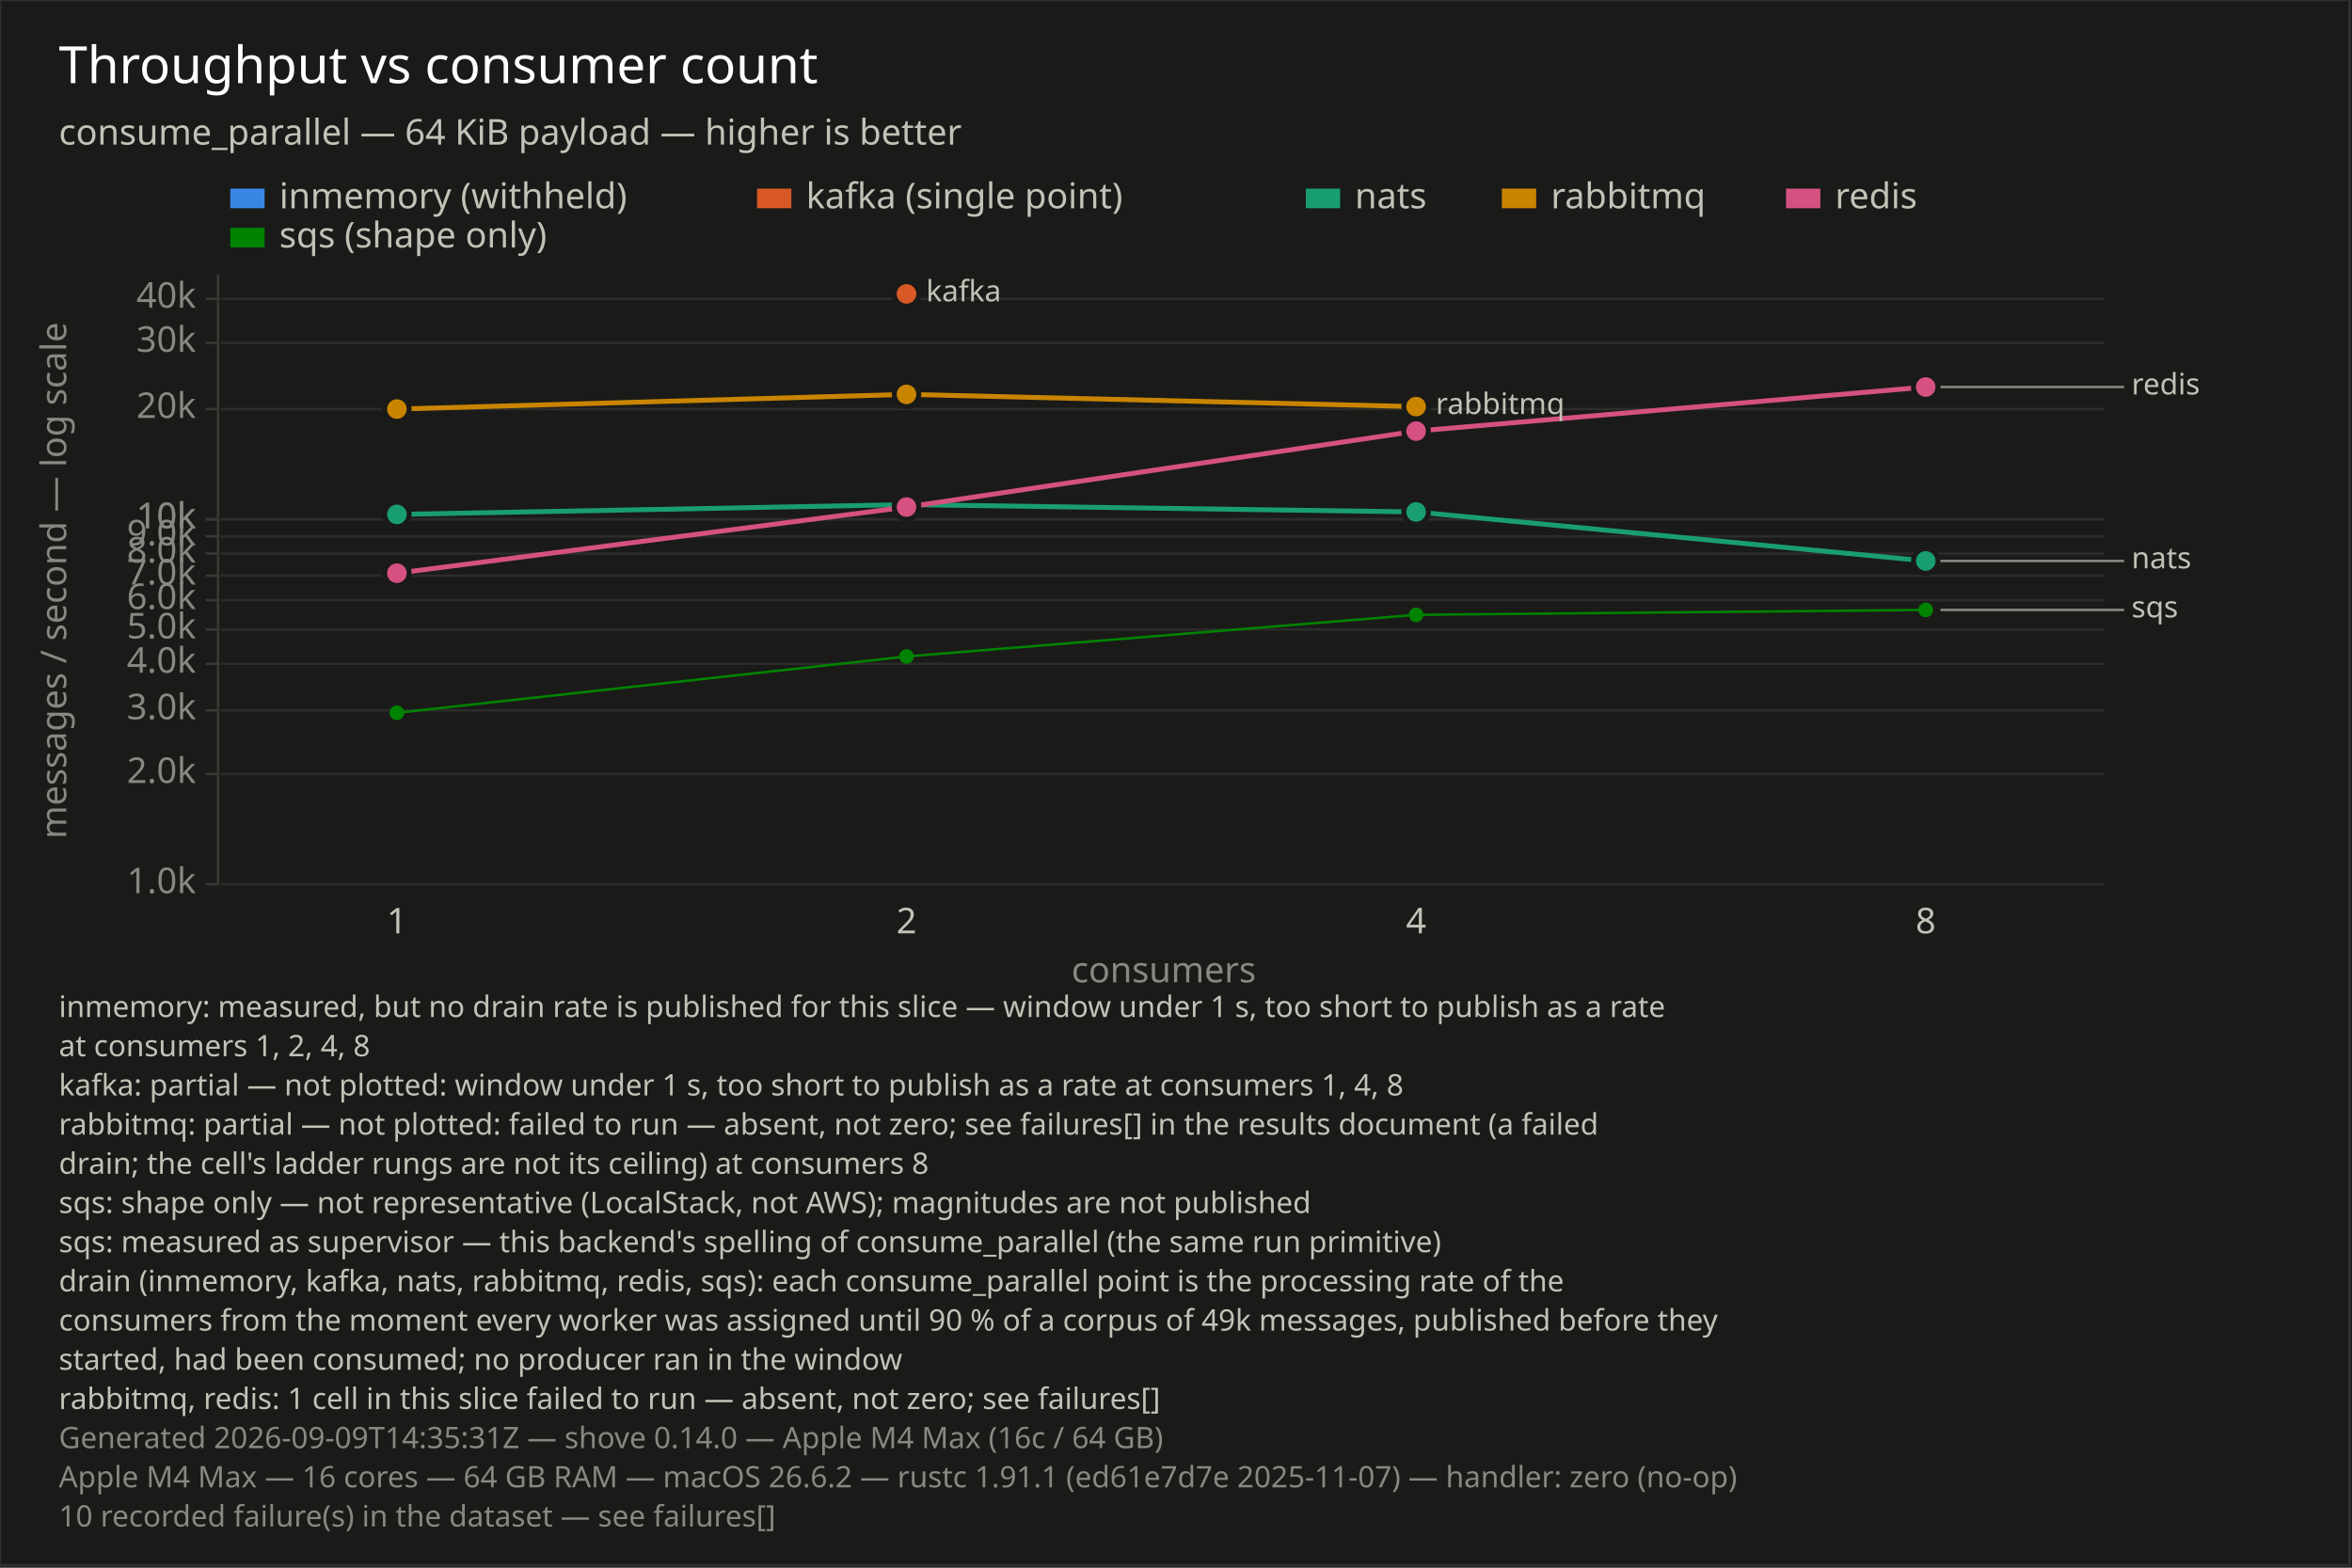
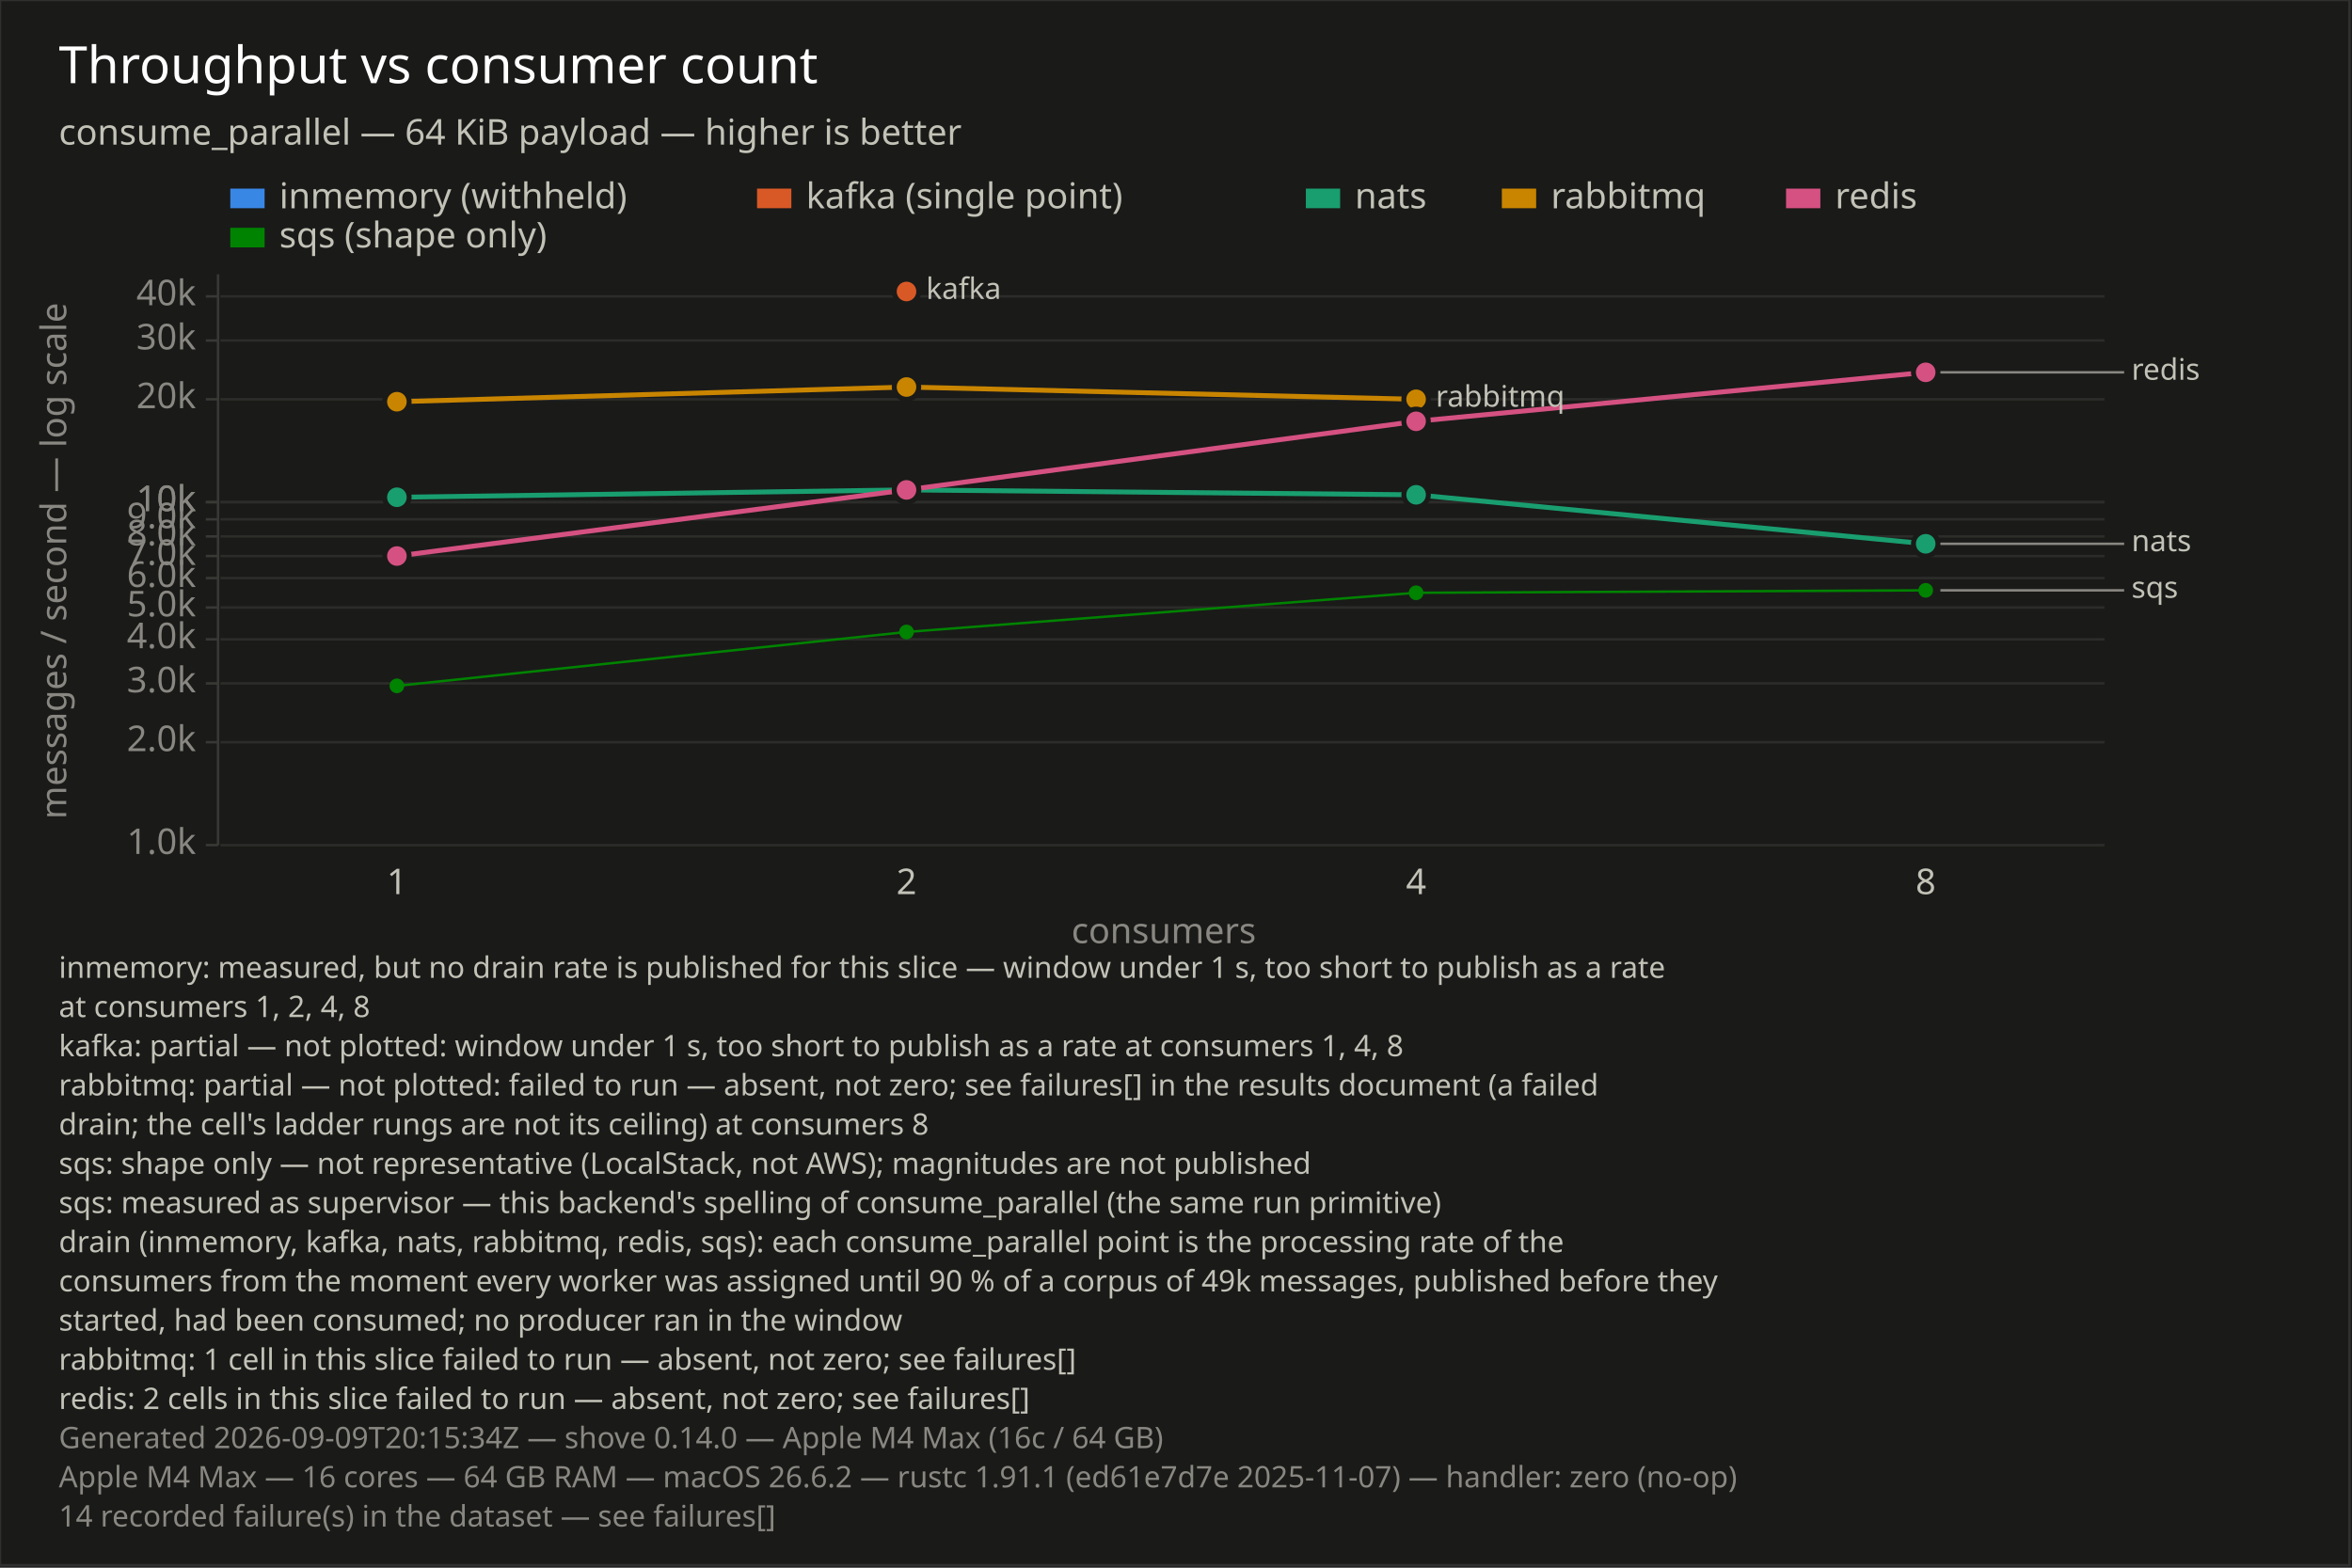
<svg xmlns="http://www.w3.org/2000/svg" width="960" height="640" viewBox="0 0 960 640">
  <rect x="0" y="0" width="960" height="640" opacity="1" fill="#1A1A19" stroke="none" />
  <rect x="0" y="0" width="959" height="639" opacity="0.1" fill="none" stroke="#FFFFFF" />
  <text x="24" y="18" dy="0.76em" text-anchor="start" font-family="sans-serif" font-size="20.968" opacity="1" fill="#FFFFFF">
Throughput vs consumer count
</text>
  <text x="24" y="48" dy="0.76em" text-anchor="start" font-family="sans-serif" font-size="14.516" opacity="1" fill="#C3C2B7">
consume_parallel — 64 KiB payload — higher is better
</text>
+   <text x="24" y="390" dy="0.76em" text-anchor="start" font-family="sans-serif" font-size="12.097" opacity="1" fill="#C3C2B7">
+ inmemory: measured, but no drain rate is published for this slice — window under 1 s, too short to publish as a rate
+ </text>
  <text x="24" y="406" dy="0.76em" text-anchor="start" font-family="sans-serif" font-size="12.097" opacity="1" fill="#C3C2B7">
- inmemory: measured, but no drain rate is published for this slice — window under 1 s, too short to publish as a rate
+ at consumers 1, 2, 4, 8
</text>
  <text x="24" y="422" dy="0.76em" text-anchor="start" font-family="sans-serif" font-size="12.097" opacity="1" fill="#C3C2B7">
- at consumers 1, 2, 4, 8
+ kafka: partial — not plotted: window under 1 s, too short to publish as a rate at consumers 1, 4, 8
</text>
  <text x="24" y="438" dy="0.76em" text-anchor="start" font-family="sans-serif" font-size="12.097" opacity="1" fill="#C3C2B7">
- kafka: partial — not plotted: window under 1 s, too short to publish as a rate at consumers 1, 4, 8
+ rabbitmq: partial — not plotted: failed to run — absent, not zero; see failures[] in the results document (a failed
</text>
  <text x="24" y="454" dy="0.76em" text-anchor="start" font-family="sans-serif" font-size="12.097" opacity="1" fill="#C3C2B7">
- rabbitmq: partial — not plotted: failed to run — absent, not zero; see failures[] in the results document (a failed
+ drain; the cell's ladder rungs are not its ceiling) at consumers 8
</text>
  <text x="24" y="470" dy="0.76em" text-anchor="start" font-family="sans-serif" font-size="12.097" opacity="1" fill="#C3C2B7">
- drain; the cell's ladder rungs are not its ceiling) at consumers 8
+ sqs: shape only — not representative (LocalStack, not AWS); magnitudes are not published
</text>
  <text x="24" y="486" dy="0.76em" text-anchor="start" font-family="sans-serif" font-size="12.097" opacity="1" fill="#C3C2B7">
- sqs: shape only — not representative (LocalStack, not AWS); magnitudes are not published
+ sqs: measured as supervisor — this backend's spelling of consume_parallel (the same run primitive)
</text>
  <text x="24" y="502" dy="0.76em" text-anchor="start" font-family="sans-serif" font-size="12.097" opacity="1" fill="#C3C2B7">
- sqs: measured as supervisor — this backend's spelling of consume_parallel (the same run primitive)
+ drain (inmemory, kafka, nats, rabbitmq, redis, sqs): each consume_parallel point is the processing rate of the
</text>
  <text x="24" y="518" dy="0.76em" text-anchor="start" font-family="sans-serif" font-size="12.097" opacity="1" fill="#C3C2B7">
- drain (inmemory, kafka, nats, rabbitmq, redis, sqs): each consume_parallel point is the processing rate of the
+ consumers from the moment every worker was assigned until 90 % of a corpus of 49k messages, published before they
</text>
  <text x="24" y="534" dy="0.76em" text-anchor="start" font-family="sans-serif" font-size="12.097" opacity="1" fill="#C3C2B7">
- consumers from the moment every worker was assigned until 90 % of a corpus of 49k messages, published before they
+ started, had been consumed; no producer ran in the window
</text>
  <text x="24" y="550" dy="0.76em" text-anchor="start" font-family="sans-serif" font-size="12.097" opacity="1" fill="#C3C2B7">
- started, had been consumed; no producer ran in the window
+ rabbitmq: 1 cell in this slice failed to run — absent, not zero; see failures[]
</text>
  <text x="24" y="566" dy="0.76em" text-anchor="start" font-family="sans-serif" font-size="12.097" opacity="1" fill="#C3C2B7">
- rabbitmq, redis: 1 cell in this slice failed to run — absent, not zero; see failures[]
+ redis: 2 cells in this slice failed to run — absent, not zero; see failures[]
</text>
  <text x="24" y="582" dy="0.76em" text-anchor="start" font-family="sans-serif" font-size="12.097" opacity="1" fill="#898781">
- Generated 2026-09-09T14:35:31Z — shove 0.14.0 — Apple M4 Max (16c / 64 GB)
+ Generated 2026-09-09T20:15:34Z — shove 0.14.0 — Apple M4 Max (16c / 64 GB)
</text>
  <text x="24" y="598" dy="0.76em" text-anchor="start" font-family="sans-serif" font-size="12.097" opacity="1" fill="#898781">
Apple M4 Max — 16 cores — 64 GB RAM — macOS 26.6.2 — rustc 1.91.1 (ed61e7d7e 2025-11-07) — handler: zero (no-op)
</text>
  <text x="24" y="614" dy="0.76em" text-anchor="start" font-family="sans-serif" font-size="12.097" opacity="1" fill="#898781">
- 10 recorded failure(s) in the dataset — see failures[]
- </text>
-   <text x="16" y="237" dy="0.76em" text-anchor="middle" font-family="sans-serif" font-size="14.516" opacity="1" fill="#898781" transform="rotate(270, 16, 237)">
+ 14 recorded failure(s) in the dataset — see failures[]
+ </text>
+   <text x="16" y="229" dy="0.76em" text-anchor="middle" font-family="sans-serif" font-size="14.516" opacity="1" fill="#898781" transform="rotate(270, 16, 229)">
messages / second — log scale
</text>
-   <line opacity="1" stroke="#2C2C2A" stroke-width="1" x1="90" y1="361" x2="859" y2="361" />
-   <line opacity="1" stroke="#2C2C2A" stroke-width="1" x1="90" y1="316" x2="859" y2="316" />
-   <line opacity="1" stroke="#2C2C2A" stroke-width="1" x1="90" y1="290" x2="859" y2="290" />
-   <line opacity="1" stroke="#2C2C2A" stroke-width="1" x1="90" y1="271" x2="859" y2="271" />
-   <line opacity="1" stroke="#2C2C2A" stroke-width="1" x1="90" y1="257" x2="859" y2="257" />
-   <line opacity="1" stroke="#2C2C2A" stroke-width="1" x1="90" y1="245" x2="859" y2="245" />
-   <line opacity="1" stroke="#2C2C2A" stroke-width="1" x1="90" y1="235" x2="859" y2="235" />
-   <line opacity="1" stroke="#2C2C2A" stroke-width="1" x1="90" y1="226" x2="859" y2="226" />
+   <line opacity="1" stroke="#2C2C2A" stroke-width="1" x1="90" y1="345" x2="859" y2="345" />
+   <line opacity="1" stroke="#2C2C2A" stroke-width="1" x1="90" y1="303" x2="859" y2="303" />
+   <line opacity="1" stroke="#2C2C2A" stroke-width="1" x1="90" y1="279" x2="859" y2="279" />
+   <line opacity="1" stroke="#2C2C2A" stroke-width="1" x1="90" y1="261" x2="859" y2="261" />
+   <line opacity="1" stroke="#2C2C2A" stroke-width="1" x1="90" y1="248" x2="859" y2="248" />
+   <line opacity="1" stroke="#2C2C2A" stroke-width="1" x1="90" y1="236" x2="859" y2="236" />
+   <line opacity="1" stroke="#2C2C2A" stroke-width="1" x1="90" y1="227" x2="859" y2="227" />
  <line opacity="1" stroke="#2C2C2A" stroke-width="1" x1="90" y1="219" x2="859" y2="219" />
  <line opacity="1" stroke="#2C2C2A" stroke-width="1" x1="90" y1="212" x2="859" y2="212" />
-   <line opacity="1" stroke="#2C2C2A" stroke-width="1" x1="90" y1="212" x2="859" y2="212" />
-   <line opacity="1" stroke="#2C2C2A" stroke-width="1" x1="90" y1="167" x2="859" y2="167" />
-   <line opacity="1" stroke="#2C2C2A" stroke-width="1" x1="90" y1="140" x2="859" y2="140" />
-   <line opacity="1" stroke="#2C2C2A" stroke-width="1" x1="90" y1="122" x2="859" y2="122" />
-   <polyline fill="none" opacity="1" stroke="#383835" stroke-width="1" points="89,112 89,361 " />
-   <text x="80" y="361" dy="0.5ex" text-anchor="end" font-family="sans-serif" font-size="14.516" opacity="1" fill="#898781">
+   <line opacity="1" stroke="#2C2C2A" stroke-width="1" x1="90" y1="205" x2="859" y2="205" />
+   <line opacity="1" stroke="#2C2C2A" stroke-width="1" x1="90" y1="205" x2="859" y2="205" />
+   <line opacity="1" stroke="#2C2C2A" stroke-width="1" x1="90" y1="163" x2="859" y2="163" />
+   <line opacity="1" stroke="#2C2C2A" stroke-width="1" x1="90" y1="139" x2="859" y2="139" />
+   <line opacity="1" stroke="#2C2C2A" stroke-width="1" x1="90" y1="121" x2="859" y2="121" />
+   <polyline fill="none" opacity="1" stroke="#383835" stroke-width="1" points="89,112 89,345 " />
+   <text x="80" y="345" dy="0.5ex" text-anchor="end" font-family="sans-serif" font-size="14.516" opacity="1" fill="#898781">
1.0k
</text>
-   <polyline fill="none" opacity="1" stroke="#383835" stroke-width="1" points="84,361 89,361 " />
-   <text x="80" y="316" dy="0.5ex" text-anchor="end" font-family="sans-serif" font-size="14.516" opacity="1" fill="#898781">
+   <polyline fill="none" opacity="1" stroke="#383835" stroke-width="1" points="84,345 89,345 " />
+   <text x="80" y="303" dy="0.5ex" text-anchor="end" font-family="sans-serif" font-size="14.516" opacity="1" fill="#898781">
2.0k
</text>
-   <polyline fill="none" opacity="1" stroke="#383835" stroke-width="1" points="84,316 89,316 " />
-   <text x="80" y="290" dy="0.5ex" text-anchor="end" font-family="sans-serif" font-size="14.516" opacity="1" fill="#898781">
+   <polyline fill="none" opacity="1" stroke="#383835" stroke-width="1" points="84,303 89,303 " />
+   <text x="80" y="279" dy="0.5ex" text-anchor="end" font-family="sans-serif" font-size="14.516" opacity="1" fill="#898781">
3.0k
</text>
-   <polyline fill="none" opacity="1" stroke="#383835" stroke-width="1" points="84,290 89,290 " />
-   <text x="80" y="271" dy="0.5ex" text-anchor="end" font-family="sans-serif" font-size="14.516" opacity="1" fill="#898781">
+   <polyline fill="none" opacity="1" stroke="#383835" stroke-width="1" points="84,279 89,279 " />
+   <text x="80" y="261" dy="0.5ex" text-anchor="end" font-family="sans-serif" font-size="14.516" opacity="1" fill="#898781">
4.0k
</text>
-   <polyline fill="none" opacity="1" stroke="#383835" stroke-width="1" points="84,271 89,271 " />
-   <text x="80" y="257" dy="0.5ex" text-anchor="end" font-family="sans-serif" font-size="14.516" opacity="1" fill="#898781">
+   <polyline fill="none" opacity="1" stroke="#383835" stroke-width="1" points="84,261 89,261 " />
+   <text x="80" y="248" dy="0.5ex" text-anchor="end" font-family="sans-serif" font-size="14.516" opacity="1" fill="#898781">
5.0k
</text>
-   <polyline fill="none" opacity="1" stroke="#383835" stroke-width="1" points="84,257 89,257 " />
-   <text x="80" y="245" dy="0.5ex" text-anchor="end" font-family="sans-serif" font-size="14.516" opacity="1" fill="#898781">
+   <polyline fill="none" opacity="1" stroke="#383835" stroke-width="1" points="84,248 89,248 " />
+   <text x="80" y="236" dy="0.5ex" text-anchor="end" font-family="sans-serif" font-size="14.516" opacity="1" fill="#898781">
6.0k
</text>
-   <polyline fill="none" opacity="1" stroke="#383835" stroke-width="1" points="84,245 89,245 " />
-   <text x="80" y="235" dy="0.5ex" text-anchor="end" font-family="sans-serif" font-size="14.516" opacity="1" fill="#898781">
+   <polyline fill="none" opacity="1" stroke="#383835" stroke-width="1" points="84,236 89,236 " />
+   <text x="80" y="227" dy="0.5ex" text-anchor="end" font-family="sans-serif" font-size="14.516" opacity="1" fill="#898781">
7.0k
</text>
-   <polyline fill="none" opacity="1" stroke="#383835" stroke-width="1" points="84,235 89,235 " />
-   <text x="80" y="226" dy="0.5ex" text-anchor="end" font-family="sans-serif" font-size="14.516" opacity="1" fill="#898781">
+   <polyline fill="none" opacity="1" stroke="#383835" stroke-width="1" points="84,227 89,227 " />
+   <text x="80" y="219" dy="0.5ex" text-anchor="end" font-family="sans-serif" font-size="14.516" opacity="1" fill="#898781">
8.0k
- </text>
-   <polyline fill="none" opacity="1" stroke="#383835" stroke-width="1" points="84,226 89,226 " />
-   <text x="80" y="219" dy="0.5ex" text-anchor="end" font-family="sans-serif" font-size="14.516" opacity="1" fill="#898781">
- 9.0k
</text>
  <polyline fill="none" opacity="1" stroke="#383835" stroke-width="1" points="84,219 89,219 " />
  <text x="80" y="212" dy="0.5ex" text-anchor="end" font-family="sans-serif" font-size="14.516" opacity="1" fill="#898781">
+ 9.0k
+ </text>
+   <polyline fill="none" opacity="1" stroke="#383835" stroke-width="1" points="84,212 89,212 " />
+   <text x="80" y="205" dy="0.5ex" text-anchor="end" font-family="sans-serif" font-size="14.516" opacity="1" fill="#898781">
10k
</text>
-   <polyline fill="none" opacity="1" stroke="#383835" stroke-width="1" points="84,212 89,212 " />
-   <text x="80" y="212" dy="0.5ex" text-anchor="end" font-family="sans-serif" font-size="14.516" opacity="1" fill="#898781">
+   <polyline fill="none" opacity="1" stroke="#383835" stroke-width="1" points="84,205 89,205 " />
+   <text x="80" y="205" dy="0.5ex" text-anchor="end" font-family="sans-serif" font-size="14.516" opacity="1" fill="#898781">
10k
</text>
-   <polyline fill="none" opacity="1" stroke="#383835" stroke-width="1" points="84,212 89,212 " />
-   <text x="80" y="167" dy="0.5ex" text-anchor="end" font-family="sans-serif" font-size="14.516" opacity="1" fill="#898781">
+   <polyline fill="none" opacity="1" stroke="#383835" stroke-width="1" points="84,205 89,205 " />
+   <text x="80" y="163" dy="0.5ex" text-anchor="end" font-family="sans-serif" font-size="14.516" opacity="1" fill="#898781">
20k
</text>
-   <polyline fill="none" opacity="1" stroke="#383835" stroke-width="1" points="84,167 89,167 " />
-   <text x="80" y="140" dy="0.5ex" text-anchor="end" font-family="sans-serif" font-size="14.516" opacity="1" fill="#898781">
+   <polyline fill="none" opacity="1" stroke="#383835" stroke-width="1" points="84,163 89,163 " />
+   <text x="80" y="139" dy="0.5ex" text-anchor="end" font-family="sans-serif" font-size="14.516" opacity="1" fill="#898781">
30k
</text>
-   <polyline fill="none" opacity="1" stroke="#383835" stroke-width="1" points="84,140 89,140 " />
-   <text x="80" y="122" dy="0.5ex" text-anchor="end" font-family="sans-serif" font-size="14.516" opacity="1" fill="#898781">
+   <polyline fill="none" opacity="1" stroke="#383835" stroke-width="1" points="84,139 89,139 " />
+   <text x="80" y="121" dy="0.5ex" text-anchor="end" font-family="sans-serif" font-size="14.516" opacity="1" fill="#898781">
40k
</text>
-   <polyline fill="none" opacity="1" stroke="#383835" stroke-width="1" points="84,122 89,122 " />
-   <polyline fill="none" opacity="1" stroke="#D95926" stroke-width="2" points="370,120 " />
-   <polyline fill="none" opacity="1" stroke="#199E70" stroke-width="2" points="162,210 370,206 578,209 786,229 " />
-   <polyline fill="none" opacity="1" stroke="#C98500" stroke-width="2" points="162,167 370,161 578,166 " />
-   <polyline fill="none" opacity="1" stroke="#D55181" stroke-width="2" points="162,234 370,207 578,176 786,158 " />
-   <polyline fill="none" opacity="1" stroke="#008300" stroke-width="1" points="162,291 370,268 578,251 786,249 " />
-   <circle cx="370" cy="120" r="6" opacity="1" fill="#1A1A19" stroke="none" stroke-width="0" />
-   <circle cx="370" cy="120" r="4" opacity="1" fill="#D95926" stroke="none" stroke-width="0" />
-   <circle cx="162" cy="210" r="6" opacity="1" fill="#1A1A19" stroke="none" stroke-width="0" />
-   <circle cx="162" cy="210" r="4" opacity="1" fill="#199E70" stroke="none" stroke-width="0" />
-   <circle cx="370" cy="206" r="6" opacity="1" fill="#1A1A19" stroke="none" stroke-width="0" />
-   <circle cx="370" cy="206" r="4" opacity="1" fill="#199E70" stroke="none" stroke-width="0" />
-   <circle cx="578" cy="209" r="6" opacity="1" fill="#1A1A19" stroke="none" stroke-width="0" />
-   <circle cx="578" cy="209" r="4" opacity="1" fill="#199E70" stroke="none" stroke-width="0" />
-   <circle cx="786" cy="229" r="6" opacity="1" fill="#1A1A19" stroke="none" stroke-width="0" />
-   <circle cx="786" cy="229" r="4" opacity="1" fill="#199E70" stroke="none" stroke-width="0" />
-   <circle cx="162" cy="167" r="6" opacity="1" fill="#1A1A19" stroke="none" stroke-width="0" />
-   <circle cx="162" cy="167" r="4" opacity="1" fill="#C98500" stroke="none" stroke-width="0" />
-   <circle cx="370" cy="161" r="6" opacity="1" fill="#1A1A19" stroke="none" stroke-width="0" />
-   <circle cx="370" cy="161" r="4" opacity="1" fill="#C98500" stroke="none" stroke-width="0" />
-   <circle cx="578" cy="166" r="6" opacity="1" fill="#1A1A19" stroke="none" stroke-width="0" />
-   <circle cx="578" cy="166" r="4" opacity="1" fill="#C98500" stroke="none" stroke-width="0" />
-   <circle cx="162" cy="234" r="6" opacity="1" fill="#1A1A19" stroke="none" stroke-width="0" />
-   <circle cx="162" cy="234" r="4" opacity="1" fill="#D55181" stroke="none" stroke-width="0" />
-   <circle cx="370" cy="207" r="6" opacity="1" fill="#1A1A19" stroke="none" stroke-width="0" />
-   <circle cx="370" cy="207" r="4" opacity="1" fill="#D55181" stroke="none" stroke-width="0" />
-   <circle cx="578" cy="176" r="6" opacity="1" fill="#1A1A19" stroke="none" stroke-width="0" />
-   <circle cx="578" cy="176" r="4" opacity="1" fill="#D55181" stroke="none" stroke-width="0" />
-   <circle cx="786" cy="158" r="6" opacity="1" fill="#1A1A19" stroke="none" stroke-width="0" />
-   <circle cx="786" cy="158" r="4" opacity="1" fill="#D55181" stroke="none" stroke-width="0" />
-   <circle cx="162" cy="291" r="3" opacity="1" fill="#008300" stroke="none" stroke-width="0" />
-   <circle cx="370" cy="268" r="3" opacity="1" fill="#008300" stroke="none" stroke-width="0" />
-   <circle cx="578" cy="251" r="3" opacity="1" fill="#008300" stroke="none" stroke-width="0" />
-   <circle cx="786" cy="249" r="3" opacity="1" fill="#008300" stroke="none" stroke-width="0" />
-   <text x="378" y="120" dy="0.5ex" text-anchor="start" font-family="sans-serif" font-size="12.097" opacity="1" fill="#C3C2B7">
+   <polyline fill="none" opacity="1" stroke="#383835" stroke-width="1" points="84,121 89,121 " />
+   <polyline fill="none" opacity="1" stroke="#D95926" stroke-width="2" points="370,119 " />
+   <polyline fill="none" opacity="1" stroke="#199E70" stroke-width="2" points="162,203 370,200 578,202 786,222 " />
+   <polyline fill="none" opacity="1" stroke="#C98500" stroke-width="2" points="162,164 370,158 578,163 " />
+   <polyline fill="none" opacity="1" stroke="#D55181" stroke-width="2" points="162,227 370,200 578,172 786,152 " />
+   <polyline fill="none" opacity="1" stroke="#008300" stroke-width="1" points="162,280 370,258 578,242 786,241 " />
+   <circle cx="370" cy="119" r="6" opacity="1" fill="#1A1A19" stroke="none" stroke-width="0" />
+   <circle cx="370" cy="119" r="4" opacity="1" fill="#D95926" stroke="none" stroke-width="0" />
+   <circle cx="162" cy="203" r="6" opacity="1" fill="#1A1A19" stroke="none" stroke-width="0" />
+   <circle cx="162" cy="203" r="4" opacity="1" fill="#199E70" stroke="none" stroke-width="0" />
+   <circle cx="370" cy="200" r="6" opacity="1" fill="#1A1A19" stroke="none" stroke-width="0" />
+   <circle cx="370" cy="200" r="4" opacity="1" fill="#199E70" stroke="none" stroke-width="0" />
+   <circle cx="578" cy="202" r="6" opacity="1" fill="#1A1A19" stroke="none" stroke-width="0" />
+   <circle cx="578" cy="202" r="4" opacity="1" fill="#199E70" stroke="none" stroke-width="0" />
+   <circle cx="786" cy="222" r="6" opacity="1" fill="#1A1A19" stroke="none" stroke-width="0" />
+   <circle cx="786" cy="222" r="4" opacity="1" fill="#199E70" stroke="none" stroke-width="0" />
+   <circle cx="162" cy="164" r="6" opacity="1" fill="#1A1A19" stroke="none" stroke-width="0" />
+   <circle cx="162" cy="164" r="4" opacity="1" fill="#C98500" stroke="none" stroke-width="0" />
+   <circle cx="370" cy="158" r="6" opacity="1" fill="#1A1A19" stroke="none" stroke-width="0" />
+   <circle cx="370" cy="158" r="4" opacity="1" fill="#C98500" stroke="none" stroke-width="0" />
+   <circle cx="578" cy="163" r="6" opacity="1" fill="#1A1A19" stroke="none" stroke-width="0" />
+   <circle cx="578" cy="163" r="4" opacity="1" fill="#C98500" stroke="none" stroke-width="0" />
+   <circle cx="162" cy="227" r="6" opacity="1" fill="#1A1A19" stroke="none" stroke-width="0" />
+   <circle cx="162" cy="227" r="4" opacity="1" fill="#D55181" stroke="none" stroke-width="0" />
+   <circle cx="370" cy="200" r="6" opacity="1" fill="#1A1A19" stroke="none" stroke-width="0" />
+   <circle cx="370" cy="200" r="4" opacity="1" fill="#D55181" stroke="none" stroke-width="0" />
+   <circle cx="578" cy="172" r="6" opacity="1" fill="#1A1A19" stroke="none" stroke-width="0" />
+   <circle cx="578" cy="172" r="4" opacity="1" fill="#D55181" stroke="none" stroke-width="0" />
+   <circle cx="786" cy="152" r="6" opacity="1" fill="#1A1A19" stroke="none" stroke-width="0" />
+   <circle cx="786" cy="152" r="4" opacity="1" fill="#D55181" stroke="none" stroke-width="0" />
+   <circle cx="162" cy="280" r="3" opacity="1" fill="#008300" stroke="none" stroke-width="0" />
+   <circle cx="370" cy="258" r="3" opacity="1" fill="#008300" stroke="none" stroke-width="0" />
+   <circle cx="578" cy="242" r="3" opacity="1" fill="#008300" stroke="none" stroke-width="0" />
+   <circle cx="786" cy="241" r="3" opacity="1" fill="#008300" stroke="none" stroke-width="0" />
+   <text x="378" y="119" dy="0.5ex" text-anchor="start" font-family="sans-serif" font-size="12.097" opacity="1" fill="#C3C2B7">
kafka
</text>
-   <text x="586" y="166" dy="0.5ex" text-anchor="start" font-family="sans-serif" font-size="12.097" opacity="1" fill="#C3C2B7">
+   <text x="586" y="163" dy="0.5ex" text-anchor="start" font-family="sans-serif" font-size="12.097" opacity="1" fill="#C3C2B7">
rabbitmq
</text>
-   <polyline fill="none" opacity="1" stroke="#898781" stroke-width="1" points="792,158 867,158 " />
-   <text x="870" y="158" dy="0.5ex" text-anchor="start" font-family="sans-serif" font-size="12.097" opacity="1" fill="#C3C2B7">
+   <polyline fill="none" opacity="1" stroke="#898781" stroke-width="1" points="792,152 867,152 " />
+   <text x="870" y="152" dy="0.5ex" text-anchor="start" font-family="sans-serif" font-size="12.097" opacity="1" fill="#C3C2B7">
redis
</text>
-   <polyline fill="none" opacity="1" stroke="#898781" stroke-width="1" points="792,229 867,229 " />
-   <text x="870" y="229" dy="0.5ex" text-anchor="start" font-family="sans-serif" font-size="12.097" opacity="1" fill="#C3C2B7">
+   <polyline fill="none" opacity="1" stroke="#898781" stroke-width="1" points="792,222 867,222 " />
+   <text x="870" y="222" dy="0.5ex" text-anchor="start" font-family="sans-serif" font-size="12.097" opacity="1" fill="#C3C2B7">
nats
</text>
-   <polyline fill="none" opacity="1" stroke="#898781" stroke-width="1" points="792,249 867,249 " />
-   <text x="870" y="249" dy="0.5ex" text-anchor="start" font-family="sans-serif" font-size="12.097" opacity="1" fill="#C3C2B7">
+   <polyline fill="none" opacity="1" stroke="#898781" stroke-width="1" points="792,241 867,241 " />
+   <text x="870" y="241" dy="0.5ex" text-anchor="start" font-family="sans-serif" font-size="12.097" opacity="1" fill="#C3C2B7">
sqs
</text>
-   <text x="162" y="370" dy="0.76em" text-anchor="middle" font-family="sans-serif" font-size="14.516" opacity="1" fill="#C3C2B7">
+   <text x="162" y="354" dy="0.76em" text-anchor="middle" font-family="sans-serif" font-size="14.516" opacity="1" fill="#C3C2B7">
1
</text>
-   <text x="370" y="370" dy="0.76em" text-anchor="middle" font-family="sans-serif" font-size="14.516" opacity="1" fill="#C3C2B7">
+   <text x="370" y="354" dy="0.76em" text-anchor="middle" font-family="sans-serif" font-size="14.516" opacity="1" fill="#C3C2B7">
2
</text>
-   <text x="578" y="370" dy="0.76em" text-anchor="middle" font-family="sans-serif" font-size="14.516" opacity="1" fill="#C3C2B7">
+   <text x="578" y="354" dy="0.76em" text-anchor="middle" font-family="sans-serif" font-size="14.516" opacity="1" fill="#C3C2B7">
4
</text>
-   <text x="786" y="370" dy="0.76em" text-anchor="middle" font-family="sans-serif" font-size="14.516" opacity="1" fill="#C3C2B7">
+   <text x="786" y="354" dy="0.76em" text-anchor="middle" font-family="sans-serif" font-size="14.516" opacity="1" fill="#C3C2B7">
8
</text>
-   <text x="475" y="390" dy="0.76em" text-anchor="middle" font-family="sans-serif" font-size="14.516" opacity="1" fill="#898781">
+   <text x="475" y="374" dy="0.76em" text-anchor="middle" font-family="sans-serif" font-size="14.516" opacity="1" fill="#898781">
consumers
</text>
  <rect x="94" y="77" width="14" height="8" opacity="1" fill="#3987E5" stroke="none" />
  <text x="114" y="74" dy="0.76em" text-anchor="start" font-family="sans-serif" font-size="14.516" opacity="1" fill="#C3C2B7">
inmemory (withheld)
</text>
  <rect x="309" y="77" width="14" height="8" opacity="1" fill="#D95926" stroke="none" />
  <text x="329" y="74" dy="0.76em" text-anchor="start" font-family="sans-serif" font-size="14.516" opacity="1" fill="#C3C2B7">
kafka (single point)
</text>
  <rect x="533" y="77" width="14" height="8" opacity="1" fill="#199E70" stroke="none" />
  <text x="553" y="74" dy="0.76em" text-anchor="start" font-family="sans-serif" font-size="14.516" opacity="1" fill="#C3C2B7">
nats
</text>
  <rect x="613" y="77" width="14" height="8" opacity="1" fill="#C98500" stroke="none" />
  <text x="633" y="74" dy="0.76em" text-anchor="start" font-family="sans-serif" font-size="14.516" opacity="1" fill="#C3C2B7">
rabbitmq
</text>
  <rect x="729" y="77" width="14" height="8" opacity="1" fill="#D55181" stroke="none" />
  <text x="749" y="74" dy="0.76em" text-anchor="start" font-family="sans-serif" font-size="14.516" opacity="1" fill="#C3C2B7">
redis
</text>
  <rect x="94" y="93" width="14" height="8" opacity="1" fill="#008300" stroke="none" />
  <text x="114" y="90" dy="0.76em" text-anchor="start" font-family="sans-serif" font-size="14.516" opacity="1" fill="#C3C2B7">
sqs (shape only)
</text>
</svg>
